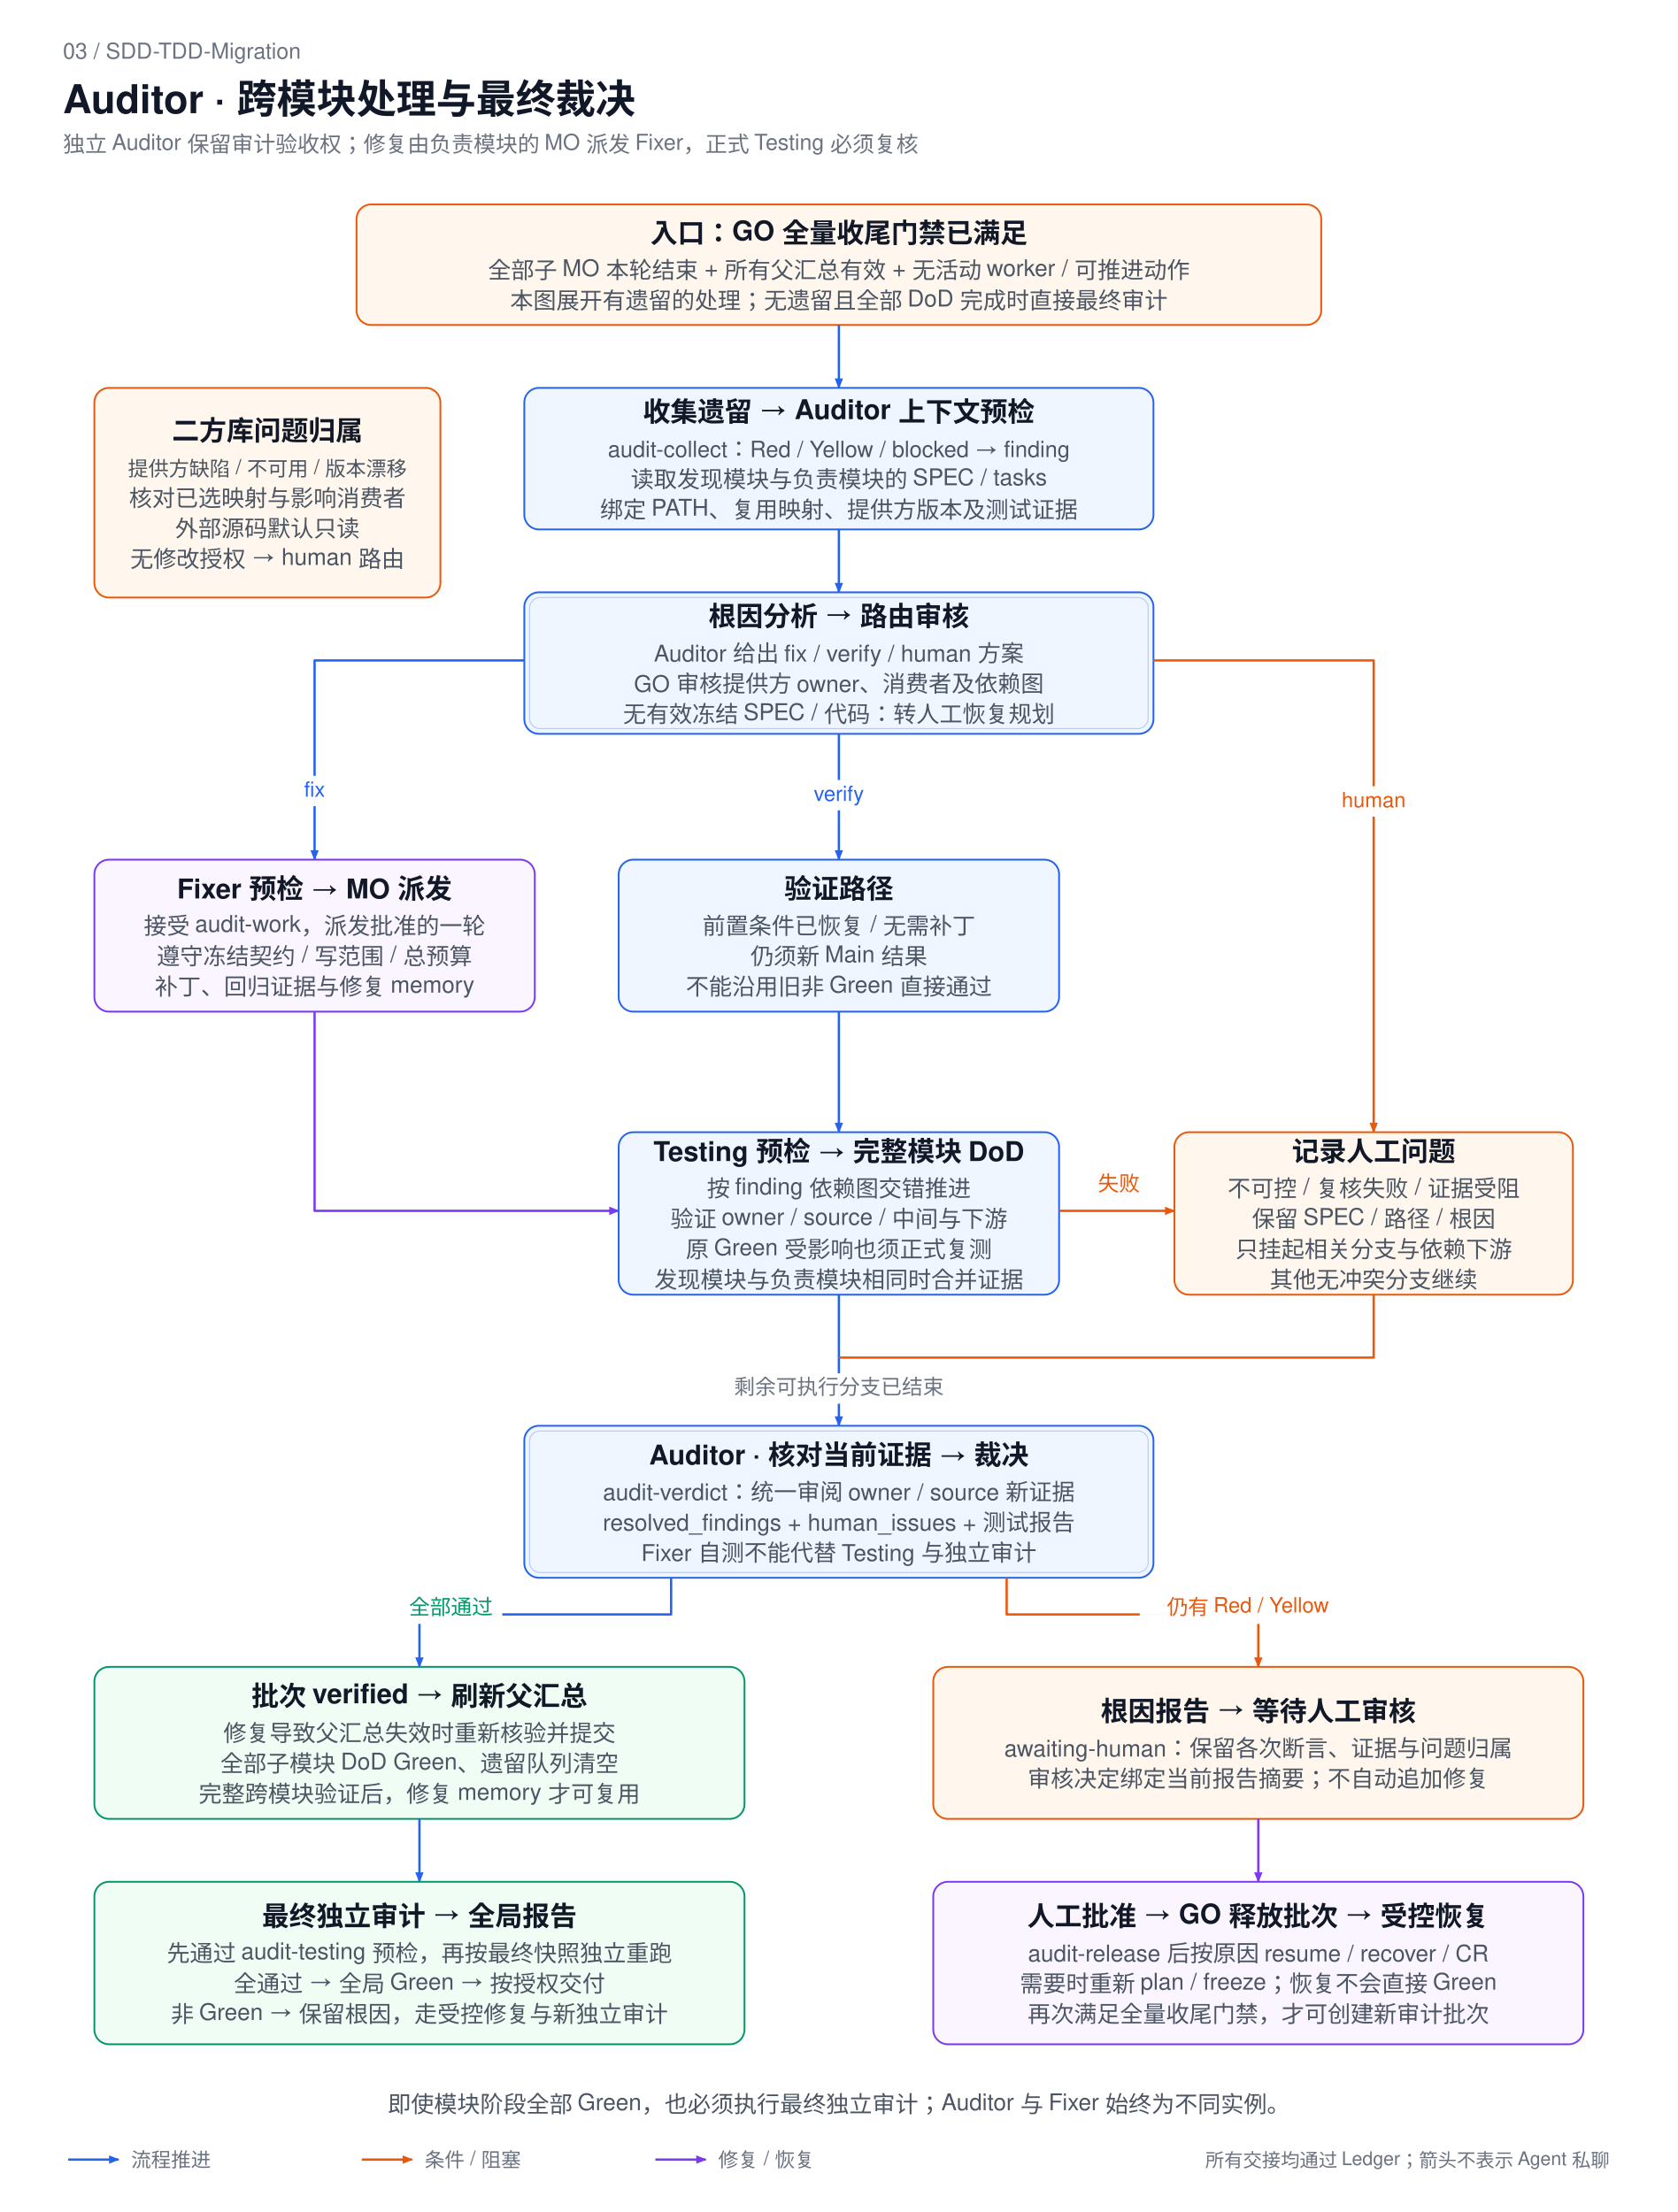
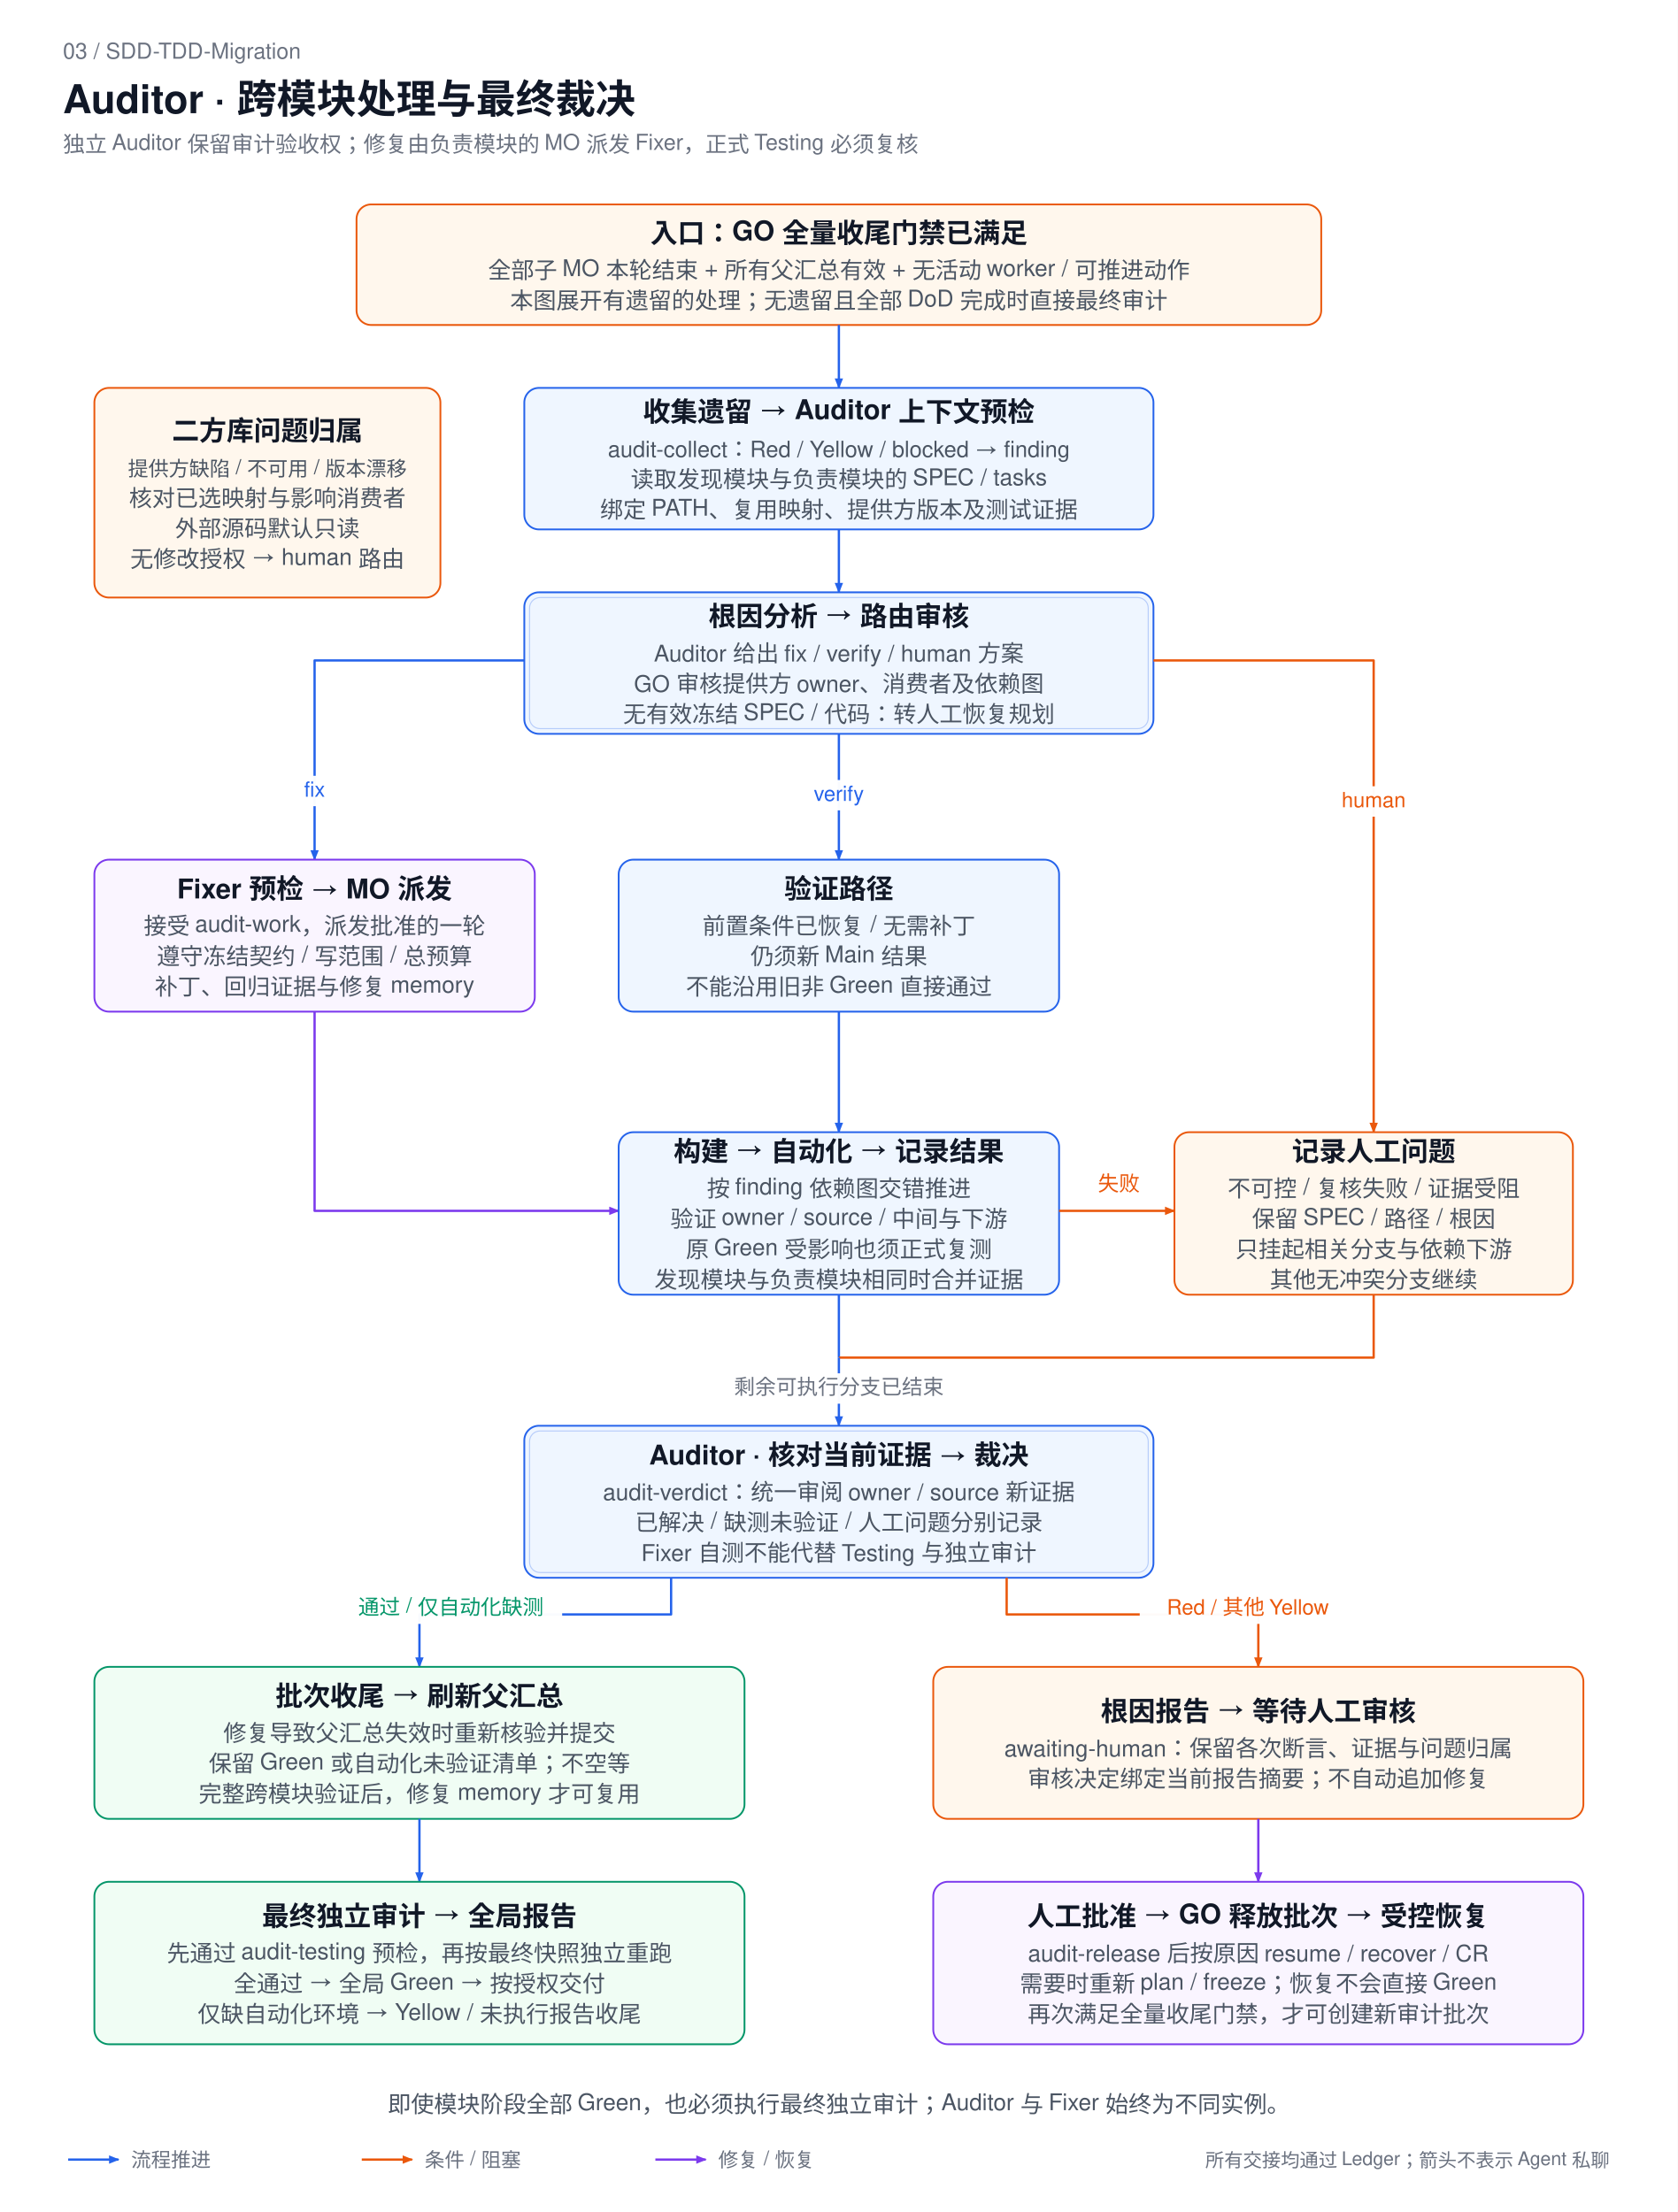
<svg xmlns="http://www.w3.org/2000/svg" width="1600" height="2110" viewBox="0 0 1600 2110" role="img" aria-labelledby="title desc">
  <style>text {font-family: "Helvetica Neue", Helvetica, Arial, "PingFang SC", "Microsoft YaHei", sans-serif;}</style>
  <defs>
    <marker id="arrow-blue" markerWidth="10" markerHeight="8" refX="9" refY="4" orient="auto" markerUnits="userSpaceOnUse">
      <path d="M0,0 L10,4 L0,8 Z" fill="#2563eb" />
    </marker>
    <marker id="arrow-orange" markerWidth="10" markerHeight="8" refX="9" refY="4" orient="auto" markerUnits="userSpaceOnUse">
      <path d="M0,0 L10,4 L0,8 Z" fill="#ea580c" />
    </marker>
    <marker id="arrow-green" markerWidth="10" markerHeight="8" refX="9" refY="4" orient="auto" markerUnits="userSpaceOnUse">
      <path d="M0,0 L10,4 L0,8 Z" fill="#059669" />
    </marker>
    <marker id="arrow-purple" markerWidth="10" markerHeight="8" refX="9" refY="4" orient="auto" markerUnits="userSpaceOnUse">
      <path d="M0,0 L10,4 L0,8 Z" fill="#7c3aed" />
    </marker>
    <marker id="arrow-gray" markerWidth="10" markerHeight="8" refX="9" refY="4" orient="auto" markerUnits="userSpaceOnUse">
      <path d="M0,0 L10,4 L0,8 Z" fill="#6b7280" />
    </marker>
  </defs>
  <rect width="1600" height="2110" fill="white" />
  <text x="60" y="56" font-size="21.00" fill="#6b7280" text-anchor="start" font-weight="400">03  /  SDD-TDD-Migration</text>
  <text x="60" y="108" font-size="38.00" fill="#111827" text-anchor="start" font-weight="700">Auditor · 跨模块处理与最终裁决</text>
  <text x="60" y="145" font-size="21.00" fill="#6b7280" text-anchor="start" font-weight="400">独立 Auditor 保留审计验收权；修复由负责模块的 MO 派发 Fixer，正式 Testing 必须复核</text>
  <rect x="340" y="195" width="920" height="115" rx="14" fill="#fff7ed" stroke="#ea580c" stroke-width="1.7" />
  <text x="800.0" y="231.5" font-size="26.00" fill="#111827" text-anchor="middle" font-weight="650">入口：GO 全量收尾门禁已满足</text>
  <text x="800.0" y="265.5" font-size="22.00" fill="#4b5563" text-anchor="middle" font-weight="400">全部子 MO 本轮结束 + 所有父汇总有效 + 无活动 worker / 可推进动作</text>
  <text x="800.0" y="294.5" font-size="22.00" fill="#4b5563" text-anchor="middle" font-weight="400">本图展开有遗留的处理；无遗留且全部 DoD 完成时直接最终审计</text>
  <path d="M800,310 L800,370" fill="none" stroke="#2563eb" stroke-width="2.2" stroke-linejoin="round" marker-end="url(#arrow-blue)" />
  <rect x="500" y="370" width="600" height="135" rx="14" fill="#eff6ff" stroke="#2563eb" stroke-width="1.7" />
  <text x="800.0" y="402.0" font-size="26.00" fill="#111827" text-anchor="middle" font-weight="650">收集遗留 → Auditor 上下文预检</text>
  <text x="800.0" y="436.0" font-size="21.39" fill="#4b5563" text-anchor="middle" font-weight="400">audit-collect：Red / Yellow / blocked → finding</text>
  <text x="800.0" y="465.0" font-size="22.00" fill="#4b5563" text-anchor="middle" font-weight="400">读取发现模块与负责模块的 SPEC / tasks</text>
  <text x="800.0" y="494.0" font-size="22.00" fill="#4b5563" text-anchor="middle" font-weight="400">绑定 PATH、复用映射、提供方版本及测试证据</text>
  <path d="M800,505 L800,565" fill="none" stroke="#2563eb" stroke-width="2.2" stroke-linejoin="round" marker-end="url(#arrow-blue)" />
  <rect x="500" y="565" width="600" height="135" rx="14" fill="#eff6ff" stroke="#2563eb" stroke-width="1.7" />
  <rect x="505" y="570" width="590" height="125" rx="10" fill="none" stroke="#2563eb" stroke-opacity="0.28" />
  <text x="800.0" y="597.0" font-size="26.00" fill="#111827" text-anchor="middle" font-weight="650">根因分析 → 路由审核</text>
  <text x="800.0" y="631.0" font-size="22.00" fill="#4b5563" text-anchor="middle" font-weight="400">Auditor 给出 fix / verify / human 方案</text>
  <text x="800.0" y="660.0" font-size="22.00" fill="#4b5563" text-anchor="middle" font-weight="400">GO 审核提供方 owner、消费者及依赖图</text>
  <text x="800.0" y="689.0" font-size="22.00" fill="#4b5563" text-anchor="middle" font-weight="400">无有效冻结 SPEC / 代码：转人工恢复规划</text>
  <rect x="90" y="370" width="330" height="200" rx="14" fill="#fff7ed" stroke="#ea580c" stroke-width="1.7" />
  <text x="255.0" y="420.0" font-size="26.00" fill="#111827" text-anchor="middle" font-weight="650">二方库问题归属</text>
  <text x="255.0" y="454.0" font-size="19.46" fill="#4b5563" text-anchor="middle" font-weight="400">提供方缺陷 / 不可用 / 版本漂移</text>
  <text x="255.0" y="483.0" font-size="22.00" fill="#4b5563" text-anchor="middle" font-weight="400">核对已选映射与影响消费者</text>
  <text x="255.0" y="512.0" font-size="22.00" fill="#4b5563" text-anchor="middle" font-weight="400">外部源码默认只读</text>
  <text x="255.0" y="541.0" font-size="22.00" fill="#4b5563" text-anchor="middle" font-weight="400">无修改授权 → human 路由</text>
  <path d="M500,630 L300,630 L300,820" fill="none" stroke="#2563eb" stroke-width="2.2" stroke-linejoin="round" marker-end="url(#arrow-blue)" />
  <rect x="273.9" y="740" width="52.2" height="29" rx="4" fill="white" opacity="0.97" />
  <text x="300" y="760" font-size="20.00" fill="#2563eb" text-anchor="middle" font-weight="400">fix</text>
  <path d="M800,700 L800,820" fill="none" stroke="#2563eb" stroke-width="2.2" stroke-linejoin="round" marker-end="url(#arrow-blue)" />
  <rect x="756.8" y="744" width="86.4" height="29" rx="4" fill="white" opacity="0.97" />
  <text x="800" y="764" font-size="20.00" fill="#2563eb" text-anchor="middle" font-weight="400">verify</text>
  <path d="M1100,630 L1310,630 L1310,1080" fill="none" stroke="#ea580c" stroke-width="2.2" stroke-linejoin="round" marker-end="url(#arrow-orange)" />
  <rect x="1272.5" y="750" width="75.0" height="29" rx="4" fill="white" opacity="0.97" />
  <text x="1310" y="770" font-size="20.00" fill="#ea580c" text-anchor="middle" font-weight="400">human</text>
  <rect x="90" y="820" width="420" height="145" rx="14" fill="#faf5ff" stroke="#7c3aed" stroke-width="1.7" />
  <text x="300.0" y="857.0" font-size="26.00" fill="#111827" text-anchor="middle" font-weight="650">Fixer 预检 → MO 派发</text>
  <text x="300.0" y="891.0" font-size="22.00" fill="#4b5563" text-anchor="middle" font-weight="400">接受 audit-work，派发批准的一轮</text>
  <text x="300.0" y="920.0" font-size="22.00" fill="#4b5563" text-anchor="middle" font-weight="400">遵守冻结契约 / 写范围 / 总预算</text>
  <text x="300.0" y="949.0" font-size="22.00" fill="#4b5563" text-anchor="middle" font-weight="400">补丁、回归证据与修复 memory</text>
  <rect x="590" y="820" width="420" height="145" rx="14" fill="#eff6ff" stroke="#2563eb" stroke-width="1.7" />
  <text x="800.0" y="857.0" font-size="26.00" fill="#111827" text-anchor="middle" font-weight="650">验证路径</text>
  <text x="800.0" y="891.0" font-size="22.00" fill="#4b5563" text-anchor="middle" font-weight="400">前置条件已恢复 / 无需补丁</text>
  <text x="800.0" y="920.0" font-size="22.00" fill="#4b5563" text-anchor="middle" font-weight="400">仍须新 Main 结果</text>
  <text x="800.0" y="949.0" font-size="22.00" fill="#4b5563" text-anchor="middle" font-weight="400">不能沿用旧非 Green 直接通过</text>
  <path d="M300,965 L300,1155 L590,1155" fill="none" stroke="#7c3aed" stroke-width="2.2" stroke-linejoin="round" marker-end="url(#arrow-purple)" />
  <path d="M800,965 L800,1080" fill="none" stroke="#2563eb" stroke-width="2.2" stroke-linejoin="round" marker-end="url(#arrow-blue)" />
  <rect x="590" y="1080" width="420" height="155" rx="14" fill="#eff6ff" stroke="#2563eb" stroke-width="1.7" />
-   <text x="800.0" y="1107.5" font-size="26.00" fill="#111827" text-anchor="middle" font-weight="650">Testing 预检 → 完整模块 DoD</text>
+   <text x="800.0" y="1107.5" font-size="26.00" fill="#111827" text-anchor="middle" font-weight="650">构建 → 自动化 → 记录结果</text>
  <text x="800.0" y="1141.5" font-size="22.00" fill="#4b5563" text-anchor="middle" font-weight="400">按 finding 依赖图交错推进</text>
  <text x="800.0" y="1170.5" font-size="22.00" fill="#4b5563" text-anchor="middle" font-weight="400">验证 owner / source / 中间与下游</text>
  <text x="800.0" y="1199.5" font-size="22.00" fill="#4b5563" text-anchor="middle" font-weight="400">原 Green 受影响也须正式复测</text>
  <text x="800.0" y="1228.5" font-size="22.00" fill="#4b5563" text-anchor="middle" font-weight="400">发现模块与负责模块相同时合并证据</text>
  <path d="M1010,1155 L1120,1155" fill="none" stroke="#ea580c" stroke-width="2.2" stroke-linejoin="round" marker-end="url(#arrow-orange)" />
  <rect x="1038.0" y="1116" width="58" height="29" rx="4" fill="white" opacity="0.97" />
  <text x="1067" y="1136" font-size="20.00" fill="#ea580c" text-anchor="middle" font-weight="400">失败</text>
  <rect x="1120" y="1080" width="380" height="155" rx="14" fill="#fff7ed" stroke="#ea580c" stroke-width="1.7" />
  <text x="1310.0" y="1107.5" font-size="26.00" fill="#111827" text-anchor="middle" font-weight="650">记录人工问题</text>
  <text x="1310.0" y="1141.5" font-size="22.00" fill="#4b5563" text-anchor="middle" font-weight="400">不可控 / 复核失败 / 证据受阻</text>
  <text x="1310.0" y="1170.5" font-size="22.00" fill="#4b5563" text-anchor="middle" font-weight="400">保留 SPEC / 路径 / 根因</text>
  <text x="1310.0" y="1199.5" font-size="22.00" fill="#4b5563" text-anchor="middle" font-weight="400">只挂起相关分支与依赖下游</text>
  <text x="1310.0" y="1228.5" font-size="22.00" fill="#4b5563" text-anchor="middle" font-weight="400">其他无冲突分支继续</text>
  <path d="M800,1235 L800,1295" fill="none" stroke="#2563eb" stroke-width="2.2" stroke-linejoin="round" />
  <path d="M1310,1235 L1310,1295 L800,1295" fill="none" stroke="#ea580c" stroke-width="2.2" stroke-linejoin="round" />
  <path d="M800,1295 L800,1360" fill="none" stroke="#2563eb" stroke-width="2.2" stroke-linejoin="round" marker-end="url(#arrow-blue)" />
  <rect x="691.0" y="1310" width="218" height="29" rx="4" fill="white" opacity="0.97" />
  <text x="800" y="1330" font-size="20.00" fill="#6b7280" text-anchor="middle" font-weight="400">剩余可执行分支已结束</text>
  <rect x="500" y="1360" width="600" height="145" rx="14" fill="#eff6ff" stroke="#2563eb" stroke-width="1.7" />
  <rect x="505" y="1365" width="590" height="135" rx="10" fill="none" stroke="#2563eb" stroke-opacity="0.28" />
  <text x="800.0" y="1397.0" font-size="26.00" fill="#111827" text-anchor="middle" font-weight="650">Auditor · 核对当前证据 → 裁决</text>
  <text x="800.0" y="1431.0" font-size="22.00" fill="#4b5563" text-anchor="middle" font-weight="400">audit-verdict：统一审阅 owner / source 新证据</text>
-   <text x="800.0" y="1460.0" font-size="22.00" fill="#4b5563" text-anchor="middle" font-weight="400">resolved_findings + human_issues + 测试报告</text>
+   <text x="800.0" y="1460.0" font-size="22.00" fill="#4b5563" text-anchor="middle" font-weight="400">已解决 / 缺测未验证 / 人工问题分别记录</text>
  <text x="800.0" y="1489.0" font-size="22.00" fill="#4b5563" text-anchor="middle" font-weight="400">Fixer 自测不能代替 Testing 与独立审计</text>
  <path d="M640,1505 L640,1540 L400,1540 L400,1590" fill="none" stroke="#2563eb" stroke-width="2.2" stroke-linejoin="round" marker-end="url(#arrow-blue)" />
-   <rect x="381.0" y="1520" width="98" height="29" rx="4" fill="white" opacity="0.97" />
-   <text x="430" y="1540" font-size="20.00" fill="#059669" text-anchor="middle" font-weight="400">全部通过</text>
+   <rect x="323.9" y="1520" width="212.2" height="29" rx="4" fill="white" opacity="0.97" />
+   <text x="430" y="1540" font-size="20.00" fill="#059669" text-anchor="middle" font-weight="400">通过 / 仅自动化缺测</text>
  <path d="M960,1505 L960,1540 L1200,1540 L1200,1590" fill="none" stroke="#ea580c" stroke-width="2.2" stroke-linejoin="round" marker-end="url(#arrow-orange)" />
  <rect x="1086.9" y="1520" width="206.2" height="29" rx="4" fill="white" opacity="0.97" />
-   <text x="1190" y="1540" font-size="20.00" fill="#ea580c" text-anchor="middle" font-weight="400">仍有 Red / Yellow</text>
+   <text x="1190" y="1540" font-size="20.00" fill="#ea580c" text-anchor="middle" font-weight="400">Red / 其他 Yellow</text>
  <rect x="90" y="1590" width="620" height="145" rx="14" fill="#f0fdf4" stroke="#059669" stroke-width="1.7" />
-   <text x="400.0" y="1627.0" font-size="26.00" fill="#111827" text-anchor="middle" font-weight="650">批次 verified → 刷新父汇总</text>
+   <text x="400.0" y="1627.0" font-size="26.00" fill="#111827" text-anchor="middle" font-weight="650">批次收尾 → 刷新父汇总</text>
  <text x="400.0" y="1661.0" font-size="22.00" fill="#4b5563" text-anchor="middle" font-weight="400">修复导致父汇总失效时重新核验并提交</text>
-   <text x="400.0" y="1690.0" font-size="22.00" fill="#4b5563" text-anchor="middle" font-weight="400">全部子模块 DoD Green、遗留队列清空</text>
+   <text x="400.0" y="1690.0" font-size="22.00" fill="#4b5563" text-anchor="middle" font-weight="400">保留 Green 或自动化未验证清单；不空等</text>
  <text x="400.0" y="1719.0" font-size="22.00" fill="#4b5563" text-anchor="middle" font-weight="400">完整跨模块验证后，修复 memory 才可复用</text>
  <rect x="890" y="1590" width="620" height="145" rx="14" fill="#fff7ed" stroke="#ea580c" stroke-width="1.7" />
  <text x="1200.0" y="1641.5" font-size="26.00" fill="#111827" text-anchor="middle" font-weight="650">根因报告 → 等待人工审核</text>
  <text x="1200.0" y="1675.5" font-size="22.00" fill="#4b5563" text-anchor="middle" font-weight="400">awaiting-human：保留各次断言、证据与问题归属</text>
  <text x="1200.0" y="1704.5" font-size="22.00" fill="#4b5563" text-anchor="middle" font-weight="400">审核决定绑定当前报告摘要；不自动追加修复</text>
  <path d="M400,1735 L400,1795" fill="none" stroke="#2563eb" stroke-width="2.2" stroke-linejoin="round" marker-end="url(#arrow-blue)" />
  <rect x="90" y="1795" width="620" height="155" rx="14" fill="#f0fdf4" stroke="#059669" stroke-width="1.7" />
  <text x="400.0" y="1837.0" font-size="26.00" fill="#111827" text-anchor="middle" font-weight="650">最终独立审计 → 全局报告</text>
  <text x="400.0" y="1871.0" font-size="22.00" fill="#4b5563" text-anchor="middle" font-weight="400">先通过 audit-testing 预检，再按最终快照独立重跑</text>
  <text x="400.0" y="1900.0" font-size="22.00" fill="#4b5563" text-anchor="middle" font-weight="400">全通过 → 全局 Green → 按授权交付</text>
-   <text x="400.0" y="1929.0" font-size="22.00" fill="#4b5563" text-anchor="middle" font-weight="400">非 Green → 保留根因，走受控修复与新独立审计</text>
+   <text x="400.0" y="1929.0" font-size="22.00" fill="#4b5563" text-anchor="middle" font-weight="400">仅缺自动化环境 → Yellow / 未执行报告收尾</text>
  <path d="M1200,1735 L1200,1795" fill="none" stroke="#7c3aed" stroke-width="2.2" stroke-linejoin="round" marker-end="url(#arrow-purple)" />
  <rect x="890" y="1795" width="620" height="155" rx="14" fill="#faf5ff" stroke="#7c3aed" stroke-width="1.7" />
  <text x="1200.0" y="1837.0" font-size="26.00" fill="#111827" text-anchor="middle" font-weight="650">人工批准 → GO 释放批次 → 受控恢复</text>
  <text x="1200.0" y="1871.0" font-size="22.00" fill="#4b5563" text-anchor="middle" font-weight="400">audit-release 后按原因 resume / recover / CR</text>
  <text x="1200.0" y="1900.0" font-size="22.00" fill="#4b5563" text-anchor="middle" font-weight="400">需要时重新 plan / freeze；恢复不会直接 Green</text>
  <text x="1200.0" y="1929.0" font-size="22.00" fill="#4b5563" text-anchor="middle" font-weight="400">再次满足全量收尾门禁，才可创建新审计批次</text>
  <text x="800" y="2015" font-size="22.00" fill="#4b5563" text-anchor="middle" font-weight="400">即使模块阶段全部 Green，也必须执行最终独立审计；Auditor 与 Fixer 始终为不同实例。</text>
  <path d="M65,2060 L113,2060" fill="none" stroke="#2563eb" stroke-width="2.2" stroke-linejoin="round" marker-end="url(#arrow-blue)" />
  <text x="125" y="2067" font-size="19.00" fill="#6b7280" text-anchor="start" font-weight="400">流程推进</text>
  <path d="M345,2060 L393,2060" fill="none" stroke="#ea580c" stroke-width="2.2" stroke-linejoin="round" marker-end="url(#arrow-orange)" />
  <text x="405" y="2067" font-size="19.00" fill="#6b7280" text-anchor="start" font-weight="400">条件 / 阻塞</text>
  <path d="M625,2060 L673,2060" fill="none" stroke="#7c3aed" stroke-width="2.2" stroke-linejoin="round" marker-end="url(#arrow-purple)" />
  <text x="685" y="2067" font-size="19.00" fill="#6b7280" text-anchor="start" font-weight="400">修复 / 恢复</text>
  <text x="1535" y="2067" font-size="18.00" fill="#6b7280" text-anchor="end" font-weight="400">所有交接均通过 Ledger；箭头不表示 Agent 私聊</text>
</svg>
